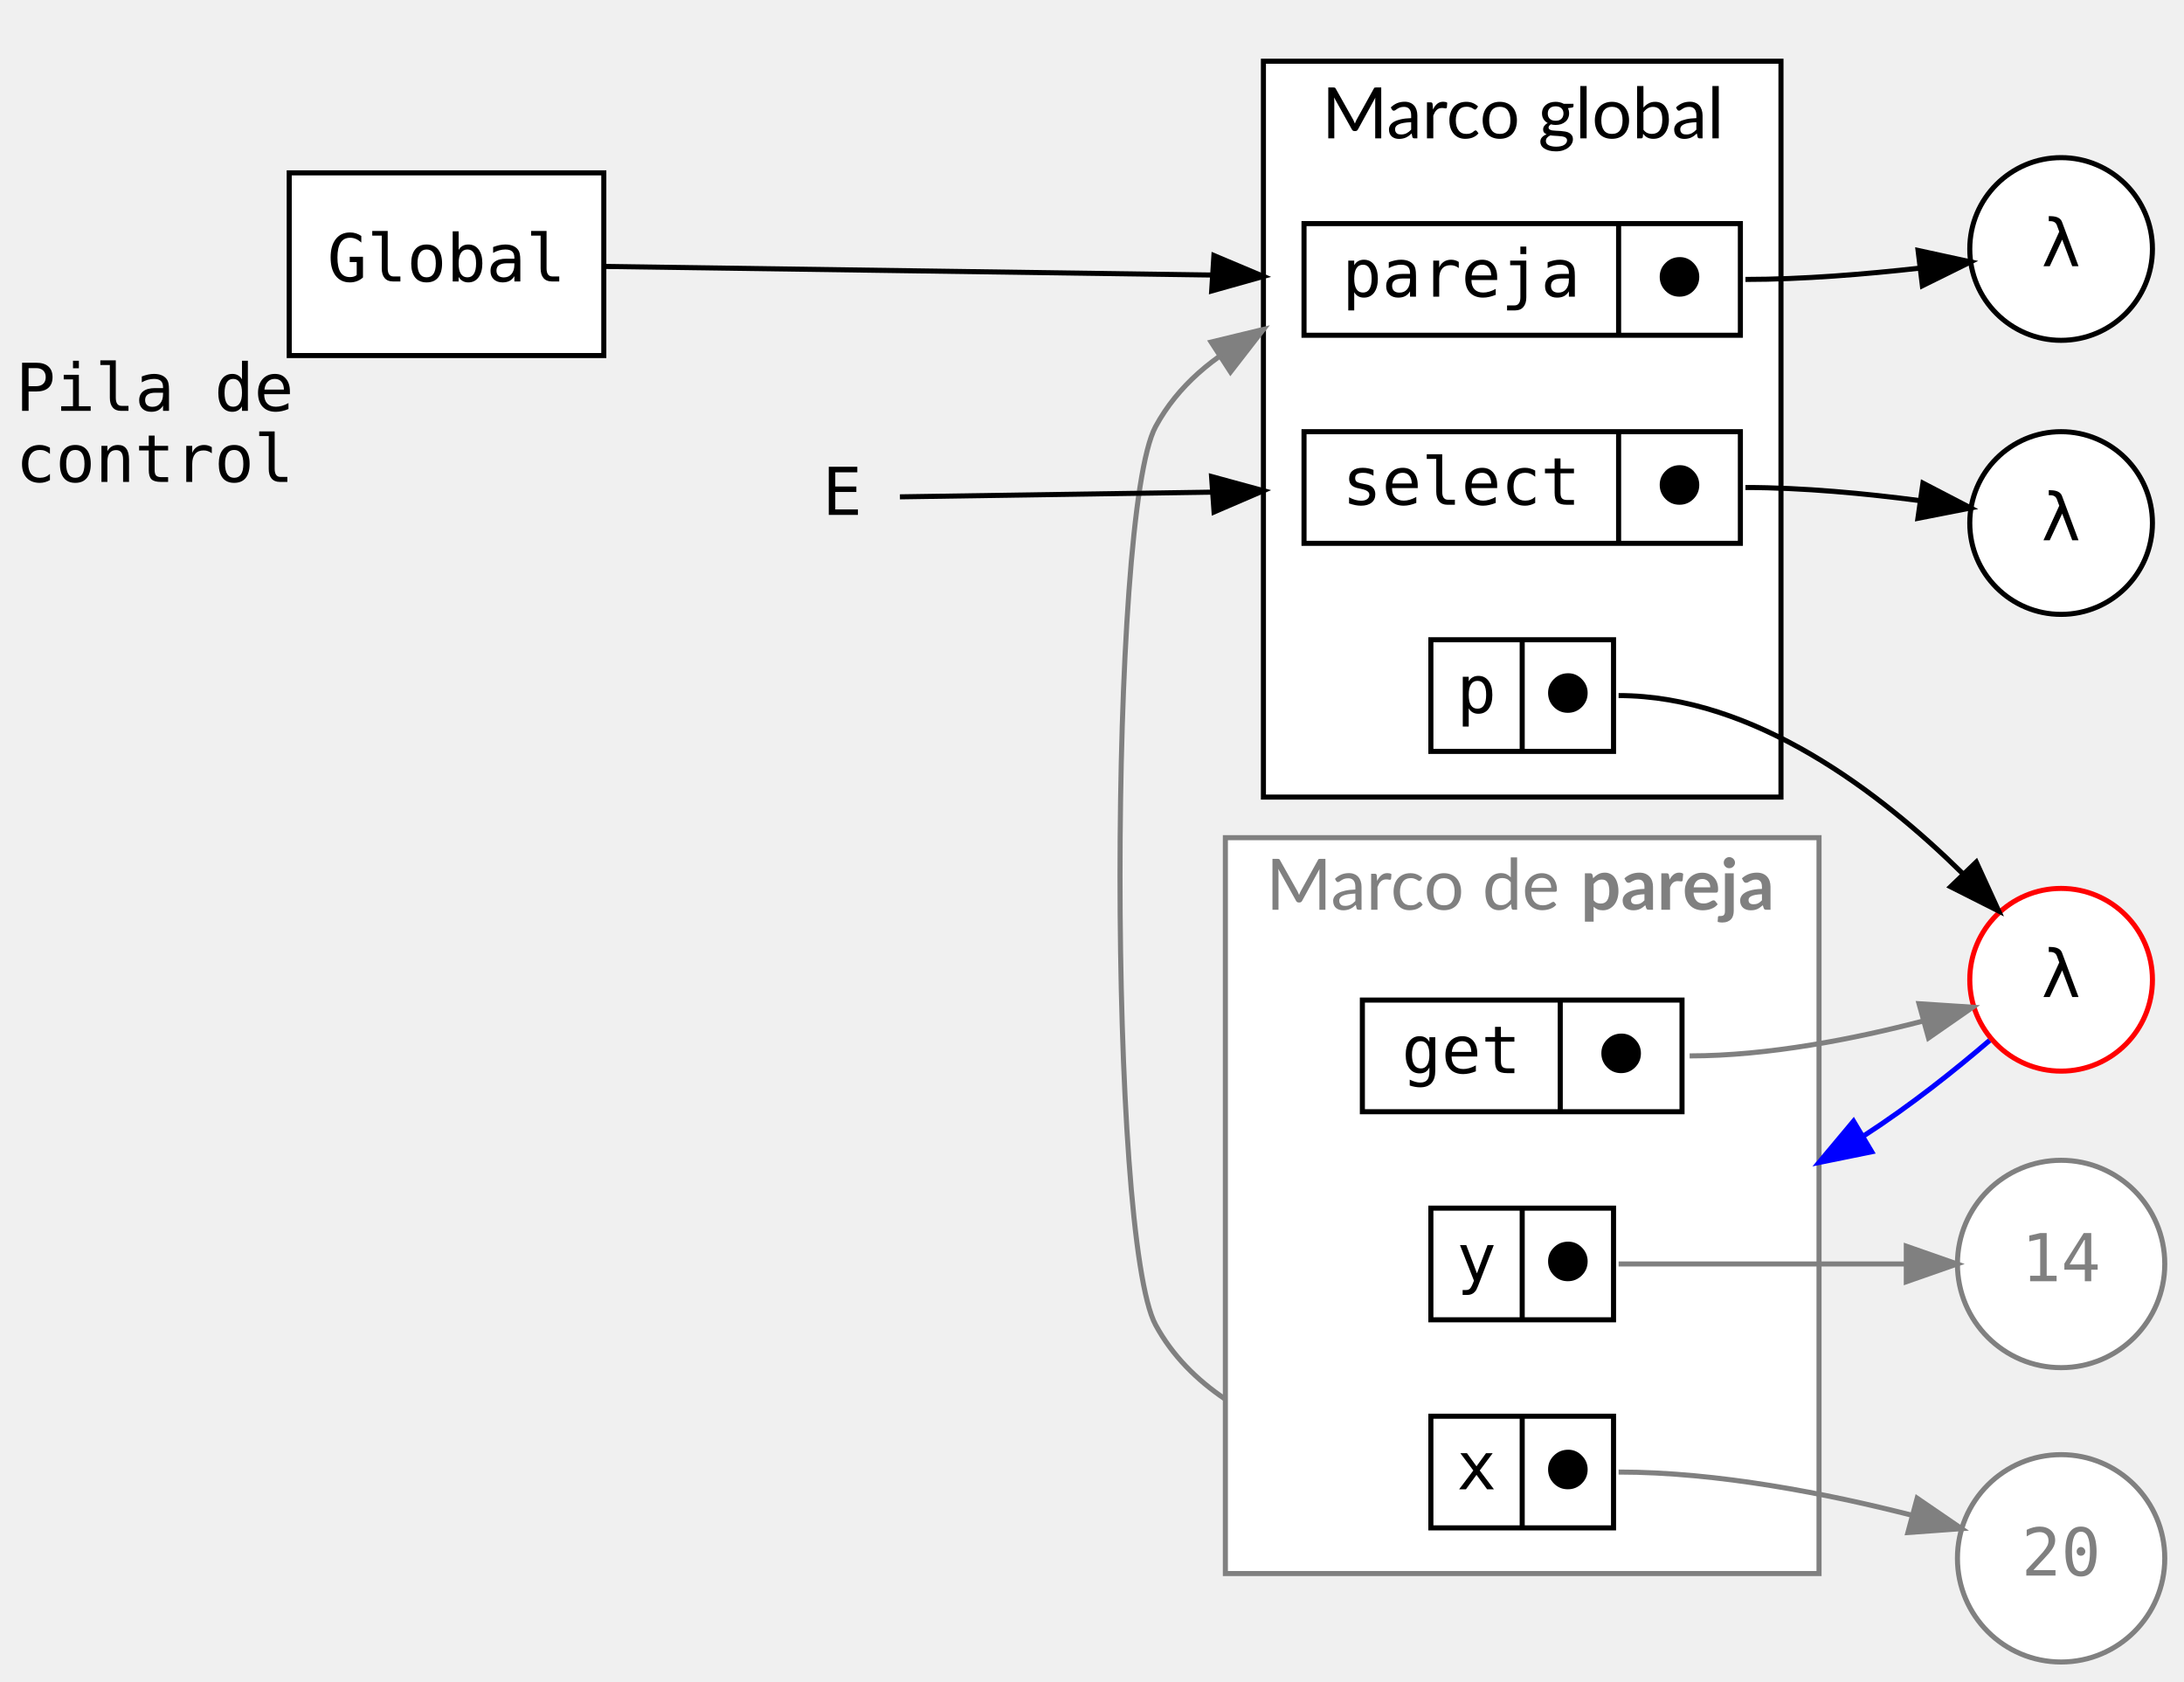
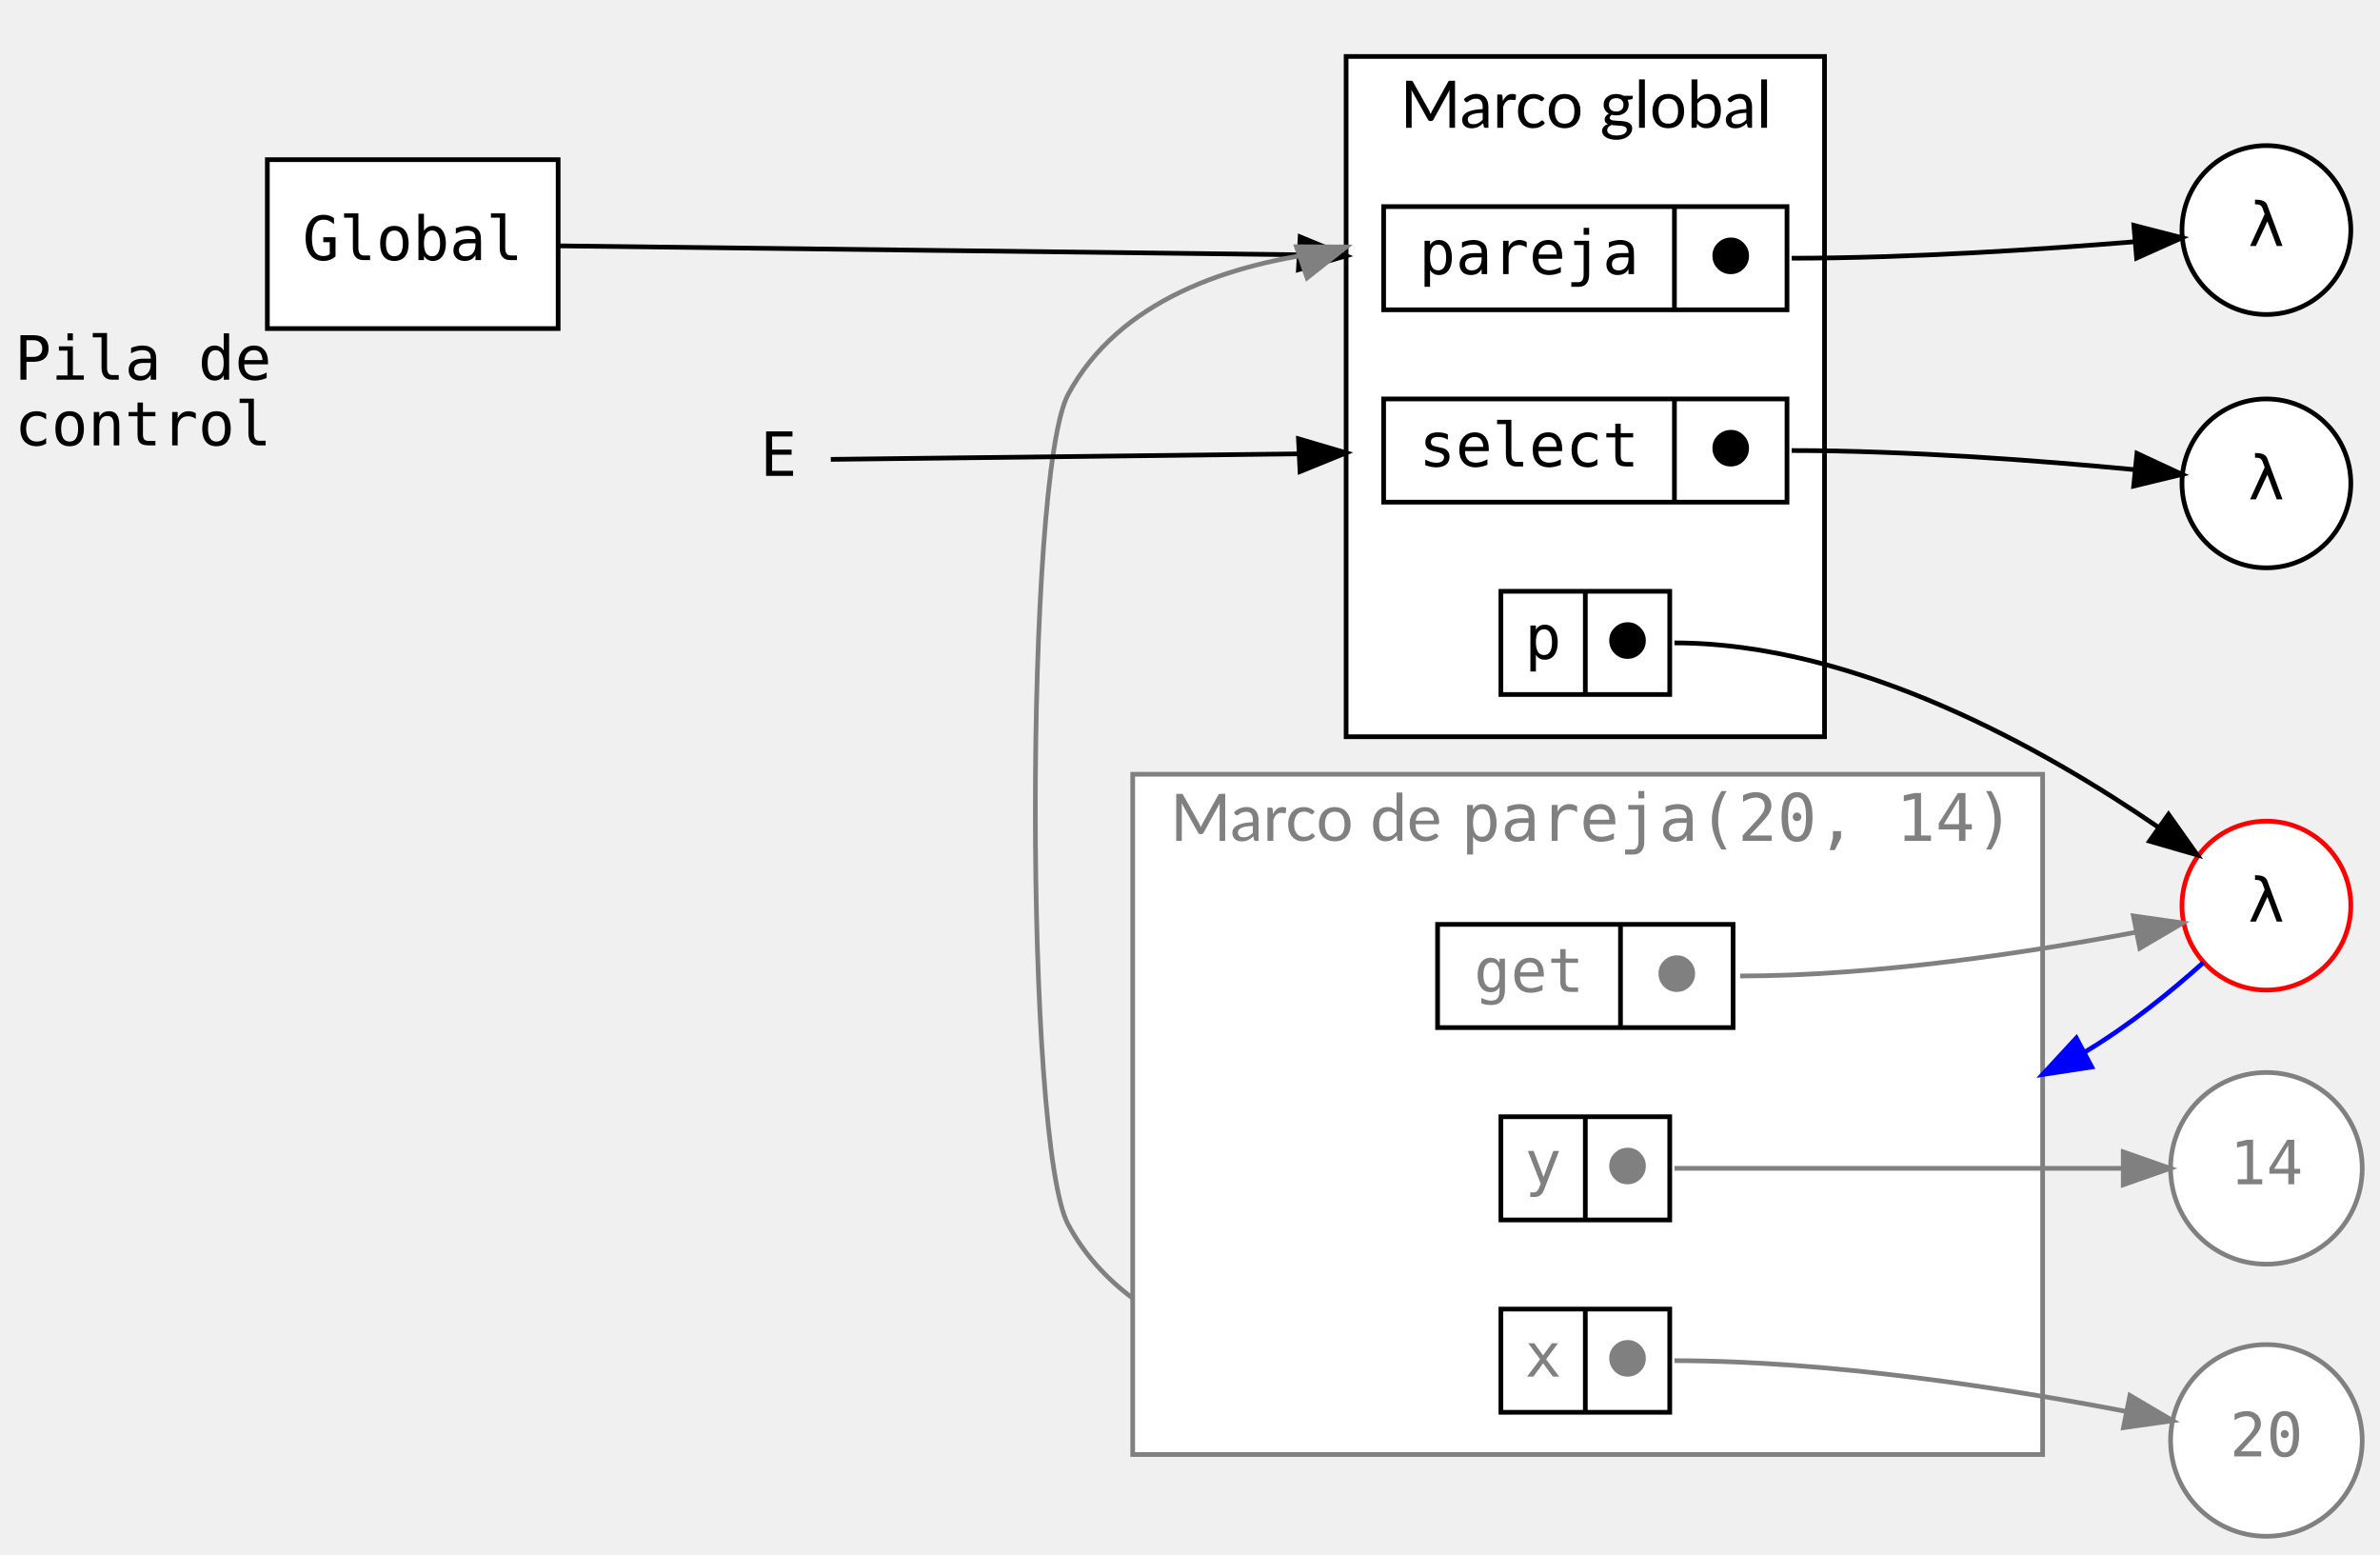
- <svg xmlns="http://www.w3.org/2000/svg" width="430pt" height="331pt" viewBox="0.00 0.00 430.43 331.21">
+ <svg xmlns="http://www.w3.org/2000/svg" width="507pt" height="331pt" viewBox="0.00 0.00 507.43 331.21">
  <g id="graph0" class="graph" transform="scale(1 1) rotate(0) translate(4 327.21)">
    <g id="clust1" class="cluster">
-       <polygon fill="white" stroke="black" points="245,-170.21 245,-315.21 347,-315.21 347,-170.21 245,-170.21" />
-       <text text-anchor="start" x="256.5" y="-300.01" font-family="Lato" font-size="14.00">Marco global</text>
+       <polygon fill="white" stroke="black" points="283,-170.21 283,-315.21 385,-315.21 385,-170.21 283,-170.21" />
+       <text text-anchor="start" x="294.5" y="-300.01" font-family="Lato" font-size="14.00">Marco global</text>
    </g>
    <g id="clust2" class="cluster">
-       <polygon fill="white" stroke="grey" points="237.5,-17.21 237.5,-162.21 354.5,-162.21 354.5,-17.21 237.5,-17.21" />
+       <polygon fill="white" stroke="grey" points="237.5,-17.21 237.5,-162.21 431.5,-162.21 431.5,-17.21 237.5,-17.21" />
      <text text-anchor="start" x="245.5" y="-148.01" font-family="Lato" font-size="14.00" fill="grey">Marco de </text>
-       <text text-anchor="start" x="307.5" y="-148.01" font-family="Lato" font-weight="bold" font-size="14.00" fill="grey">pareja</text>
+       <text text-anchor="start" x="307.5" y="-148.01" font-family="monospace" font-size="14.00" fill="grey">pareja(20, 14)</text>
    </g>
    <g id="node1" class="node">
      <polygon fill="white" stroke="black" points="53,-257.21 53,-293.21 115,-293.21 115,-257.21 53,-257.21" />
      <text text-anchor="middle" x="84" y="-271.81" font-family="monospace" font-size="13.00">Global</text>
      <text text-anchor="middle" x="26.5" y="-246.31" font-family="monospace" font-size="13.00">Pila de</text>
      <text text-anchor="middle" x="26.5" y="-232.31" font-family="monospace" font-size="13.00">control</text>
    </g>
    <g id="node7" class="node">
-       <polygon fill="white" stroke="black" points="253,-261.21 253,-283.21 339,-283.21 339,-261.21 253,-261.21" />
-       <text text-anchor="middle" x="284" y="-268.81" font-family="monospace" font-size="13.00">pareja</text>
-       <polyline fill="none" stroke="black" points="315,-261.21 315,-283.21 " />
-       <text text-anchor="middle" x="327" y="-268.81" font-family="monospace" font-size="13.00">⬤</text>
+       <polygon fill="white" stroke="black" points="291,-261.21 291,-283.21 377,-283.21 377,-261.21 291,-261.21" />
+       <text text-anchor="middle" x="322" y="-268.81" font-family="monospace" font-size="13.00">pareja</text>
+       <polyline fill="none" stroke="black" points="353,-261.21 353,-283.21 " />
+       <text text-anchor="middle" x="365" y="-268.81" font-family="monospace" font-size="13.00">⬤</text>
    </g>
    <g id="edge8" class="edge">
-       <path fill="none" stroke="black" d="M115.13,-274.77C148.67,-274.29 202.6,-273.53 242.67,-272.96" />
-       <polygon fill="black" stroke="black" points="235.24,-276.92 245,-272.81 234.8,-269.94 235.24,-276.92" />
+       <path fill="none" stroke="black" d="M115.03,-274.84C156.5,-274.34 230.57,-273.45 280.73,-272.84" />
+       <polygon fill="black" stroke="black" points="273.2,-276.75 283,-272.72 272.83,-269.76 273.2,-276.75" />
    </g>
    <g id="node2" class="node">
-       <ellipse fill="white" stroke="grey" cx="402.21" cy="-78.21" rx="20.43" ry="20.43" />
-       <text text-anchor="middle" x="402.21" y="-74.81" font-family="monospace" font-size="13.00" fill="grey">14</text>
+       <ellipse fill="white" stroke="grey" cx="479.21" cy="-78.21" rx="20.43" ry="20.43" />
+       <text text-anchor="middle" x="479.21" y="-74.81" font-family="monospace" font-size="13.00" fill="grey">14</text>
    </g>
    <g id="node3" class="node">
-       <ellipse fill="white" stroke="grey" cx="402.21" cy="-20.21" rx="20.43" ry="20.43" />
-       <text text-anchor="middle" x="402.21" y="-16.81" font-family="monospace" font-size="13.00" fill="grey">20</text>
+       <ellipse fill="white" stroke="grey" cx="479.21" cy="-20.21" rx="20.43" ry="20.43" />
+       <text text-anchor="middle" x="479.21" y="-16.81" font-family="monospace" font-size="13.00" fill="grey">20</text>
    </g>
    <g id="node4" class="node">
-       <ellipse fill="white" stroke="black" cx="402.21" cy="-278.21" rx="18" ry="18" />
-       <text text-anchor="middle" x="402.21" y="-274.81" font-family="monospace" font-size="13.00">λ</text>
+       <ellipse fill="white" stroke="black" cx="479.21" cy="-278.21" rx="18" ry="18" />
+       <text text-anchor="middle" x="479.21" y="-274.81" font-family="monospace" font-size="13.00">λ</text>
    </g>
    <g id="node5" class="node">
-       <ellipse fill="white" stroke="black" cx="402.21" cy="-224.21" rx="18" ry="18" />
-       <text text-anchor="middle" x="402.21" y="-220.81" font-family="monospace" font-size="13.00">λ</text>
+       <ellipse fill="white" stroke="black" cx="479.21" cy="-224.21" rx="18" ry="18" />
+       <text text-anchor="middle" x="479.21" y="-220.81" font-family="monospace" font-size="13.00">λ</text>
    </g>
    <g id="node6" class="node">
-       <ellipse fill="white" stroke="red" cx="402.21" cy="-134.21" rx="18" ry="18" />
-       <text text-anchor="middle" x="402.21" y="-130.81" font-family="monospace" font-size="13.00">λ</text>
+       <ellipse fill="white" stroke="red" cx="479.21" cy="-134.21" rx="18" ry="18" />
+       <text text-anchor="middle" x="479.21" y="-130.81" font-family="monospace" font-size="13.00">λ</text>
    </g>
    <g id="node11" class="node">
-       <polygon fill="white" stroke="black" points="278,-67.21 278,-89.21 314,-89.21 314,-67.21 278,-67.21" />
-       <text text-anchor="middle" x="287" y="-74.81" font-family="monospace" font-size="13.00">y</text>
-       <polyline fill="none" stroke="black" points="296,-67.21 296,-89.21 " />
-       <text text-anchor="middle" x="305" y="-74.81" font-family="monospace" font-size="13.00">⬤</text>
+       <polygon fill="white" stroke="black" points="316,-67.21 316,-89.21 352,-89.21 352,-67.21 316,-67.21" />
+       <text text-anchor="middle" x="325" y="-74.81" font-family="monospace" font-size="13.00" fill="grey">y</text>
+       <polyline fill="none" stroke="black" points="334,-67.21 334,-89.21 " />
+       <text text-anchor="middle" x="343" y="-74.81" font-family="monospace" font-size="13.00" fill="grey">⬤</text>
    </g>
    <g id="edge10" class="edge">
-       <path fill="none" stroke="blue" d="M388.12,-122.26C381.34,-116.44 372.56,-109.44 363.38,-103.5" />
-       <polygon fill="blue" stroke="blue" points="364.88,-100.32 354.5,-98.21 361.3,-106.34 364.88,-100.32" />
+       <path fill="none" stroke="blue" d="M465.77,-122.08C458.99,-115.98 450.03,-108.69 440.44,-102.96" />
+       <polygon fill="blue" stroke="blue" points="441.97,-99.81 431.5,-98.21 438.69,-105.99 441.97,-99.81" />
    </g>
    <g id="edge1" class="edge">
-       <path fill="none" stroke="black" d="M340,-272.21C351.29,-272.21 363.7,-273.24 374.38,-274.44" />
-       <polygon fill="black" stroke="black" points="374.02,-277.92 384.37,-275.67 374.87,-270.97 374.02,-277.92" />
+       <path fill="none" stroke="black" d="M378,-272.21C402.82,-272.21 431.04,-274.07 451.19,-275.72" />
+       <polygon fill="black" stroke="black" points="450.95,-279.21 461.21,-276.57 451.54,-272.24 450.95,-279.21" />
    </g>
    <g id="node8" class="node">
-       <polygon fill="white" stroke="black" points="253,-220.21 253,-242.21 339,-242.21 339,-220.21 253,-220.21" />
-       <text text-anchor="middle" x="284" y="-227.81" font-family="monospace" font-size="13.00">select</text>
-       <polyline fill="none" stroke="black" points="315,-220.21 315,-242.21 " />
-       <text text-anchor="middle" x="327" y="-227.81" font-family="monospace" font-size="13.00">⬤</text>
+       <polygon fill="white" stroke="black" points="291,-220.21 291,-242.21 377,-242.21 377,-220.21 291,-220.21" />
+       <text text-anchor="middle" x="322" y="-227.81" font-family="monospace" font-size="13.00">select</text>
+       <polyline fill="none" stroke="black" points="353,-220.21 353,-242.21 " />
+       <text text-anchor="middle" x="365" y="-227.81" font-family="monospace" font-size="13.00">⬤</text>
    </g>
    <g id="edge2" class="edge">
-       <path fill="none" stroke="black" d="M340,-231.21C351.31,-231.21 363.72,-230.02 374.4,-228.62" />
-       <polygon fill="black" stroke="black" points="374.98,-232.07 384.38,-227.18 373.99,-225.14 374.98,-232.07" />
+       <path fill="none" stroke="black" d="M378,-231.21C402.84,-231.21 431.05,-229.05 451.2,-227.13" />
+       <polygon fill="black" stroke="black" points="451.61,-230.6 461.22,-226.13 450.92,-223.64 451.61,-230.6" />
    </g>
    <g id="node9" class="node">
-       <polygon fill="white" stroke="black" points="278,-179.21 278,-201.21 314,-201.21 314,-179.21 278,-179.21" />
-       <text text-anchor="middle" x="287" y="-186.81" font-family="monospace" font-size="13.00">p</text>
-       <polyline fill="none" stroke="black" points="296,-179.21 296,-201.21 " />
-       <text text-anchor="middle" x="305" y="-186.81" font-family="monospace" font-size="13.00">⬤</text>
+       <polygon fill="white" stroke="black" points="316,-179.21 316,-201.21 352,-201.21 352,-179.21 316,-179.21" />
+       <text text-anchor="middle" x="325" y="-186.81" font-family="monospace" font-size="13.00">p</text>
+       <polyline fill="none" stroke="black" points="334,-179.21 334,-201.21 " />
+       <text text-anchor="middle" x="343" y="-186.81" font-family="monospace" font-size="13.00">⬤</text>
    </g>
    <g id="edge3" class="edge">
-       <path fill="none" stroke="black" d="M315,-190.21C341.69,-190.21 366.61,-171.11 382.73,-155.22" />
-       <polygon fill="black" stroke="black" points="385.49,-157.4 389.9,-147.77 380.44,-152.54 385.49,-157.4" />
+       <path fill="none" stroke="black" d="M353,-190.21C391.85,-190.21 432.04,-167.47 456.08,-150.97" />
+       <polygon fill="black" stroke="black" points="458.34,-153.66 464.47,-145.01 454.29,-147.95 458.34,-153.66" />
    </g>
    <g id="node10" class="node">
-       <polygon fill="white" stroke="black" points="278,-26.21 278,-48.21 314,-48.21 314,-26.21 278,-26.21" />
-       <text text-anchor="middle" x="287" y="-33.81" font-family="monospace" font-size="13.00">x</text>
-       <polyline fill="none" stroke="black" points="296,-26.21 296,-48.21 " />
-       <text text-anchor="middle" x="305" y="-33.81" font-family="monospace" font-size="13.00">⬤</text>
+       <polygon fill="white" stroke="black" points="316,-26.21 316,-48.21 352,-48.21 352,-26.21 316,-26.21" />
+       <text text-anchor="middle" x="325" y="-33.81" font-family="monospace" font-size="13.00" fill="grey">x</text>
+       <polyline fill="none" stroke="black" points="334,-26.21 334,-48.21 " />
+       <text text-anchor="middle" x="343" y="-33.81" font-family="monospace" font-size="13.00" fill="grey">⬤</text>
    </g>
    <g id="edge4" class="edge">
-       <path fill="none" stroke="grey" d="M315,-37.21C334.58,-37.21 356.2,-32.94 372.89,-28.68" />
-       <polygon fill="grey" stroke="grey" points="373.84,-32.05 382.59,-26.06 372.02,-25.29 373.84,-32.05" />
+       <path fill="none" stroke="grey" d="M353,-37.21C386.21,-37.21 423.92,-31.27 449.21,-26.41" />
+       <polygon fill="grey" stroke="grey" points="450.11,-29.8 459.23,-24.42 448.74,-22.94 450.11,-29.8" />
    </g>
    <g id="edge7" class="edge">
-       <path fill="none" stroke="grey" d="M237.5,-51.56C231.86,-55.36 227.03,-60.15 223.75,-66.21 214.4,-83.51 214.4,-225.91 223.75,-243.21 228.14,-251.33 235.33,-257.19 243.51,-261.4" />
-       <polygon fill="grey" stroke="grey" points="234.7,-259.87 245,-262.36 238.51,-253.99 234.7,-259.87" />
+       <path fill="none" stroke="grey" d="M237.5,-50.53C231.93,-54.67 227.2,-59.82 223.75,-66.21 214.4,-83.51 214.4,-225.91 223.75,-243.21 234.61,-263.29 258.06,-271.17 280.55,-273.76" />
+       <polygon fill="grey" stroke="grey" points="272.41,-274.65 283,-274.6 274.69,-268.03 272.41,-274.65" />
    </g>
    <g id="edge5" class="edge">
-       <path fill="none" stroke="grey" d="M315,-78.21C333.79,-78.21 354.87,-78.21 371.49,-78.21" />
-       <polygon fill="grey" stroke="grey" points="371.7,-81.71 381.7,-78.21 371.7,-74.71 371.7,-81.71" />
+       <path fill="none" stroke="grey" d="M353,-78.21C385.72,-78.21 423.24,-78.21 448.61,-78.21" />
+       <polygon fill="grey" stroke="grey" points="448.69,-81.71 458.69,-78.21 448.69,-74.71 448.69,-81.71" />
    </g>
    <g id="node12" class="node">
-       <polygon fill="white" stroke="black" points="264.5,-108.21 264.5,-130.21 327.5,-130.21 327.5,-108.21 264.5,-108.21" />
-       <text text-anchor="middle" x="284" y="-115.81" font-family="monospace" font-size="13.00">get</text>
-       <polyline fill="none" stroke="black" points="303.5,-108.21 303.5,-130.21 " />
-       <text text-anchor="middle" x="315.5" y="-115.81" font-family="monospace" font-size="13.00">⬤</text>
+       <polygon fill="white" stroke="black" points="302.5,-108.21 302.5,-130.21 365.5,-130.21 365.5,-108.21 302.5,-108.21" />
+       <text text-anchor="middle" x="322" y="-115.81" font-family="monospace" font-size="13.00" fill="grey">get</text>
+       <polyline fill="none" stroke="black" points="341.5,-108.21 341.5,-130.21 " />
+       <text text-anchor="middle" x="353.5" y="-115.81" font-family="monospace" font-size="13.00" fill="grey">⬤</text>
    </g>
    <g id="edge6" class="edge">
-       <path fill="none" stroke="grey" d="M329,-119.21C344.51,-119.21 361.51,-122.57 375.12,-126.11" />
-       <polygon fill="grey" stroke="grey" points="374.21,-129.49 384.78,-128.8 376.08,-122.75 374.21,-129.49" />
+       <path fill="none" stroke="grey" d="M367,-119.21C396.1,-119.21 429.1,-124.32 451.54,-128.57" />
+       <polygon fill="grey" stroke="grey" points="450.86,-132.01 461.35,-130.51 452.22,-125.14 450.86,-132.01" />
    </g>
    <g id="node13" class="node">
      <polygon fill="transparent" stroke="transparent" points="173,-247.21 151,-247.21 151,-211.21 173,-211.21 173,-247.21" />
      <text text-anchor="middle" x="162" y="-225.81" font-family="monospace" font-size="13.00">E</text>
    </g>
    <g id="edge9" class="edge">
-       <path fill="none" stroke="black" d="M173.36,-229.37C188.33,-229.6 217.05,-230.03 242.82,-230.42" />
-       <polygon fill="black" stroke="black" points="234.78,-233.37 245,-230.58 235.27,-226.39 234.78,-233.37" />
+       <path fill="none" stroke="black" d="M173.13,-229.33C193.84,-229.58 242.31,-230.15 280.49,-230.6" />
+       <polygon fill="black" stroke="black" points="272.84,-233.72 283,-230.72 273.18,-226.73 272.84,-233.72" />
    </g>
  </g>
</svg>
